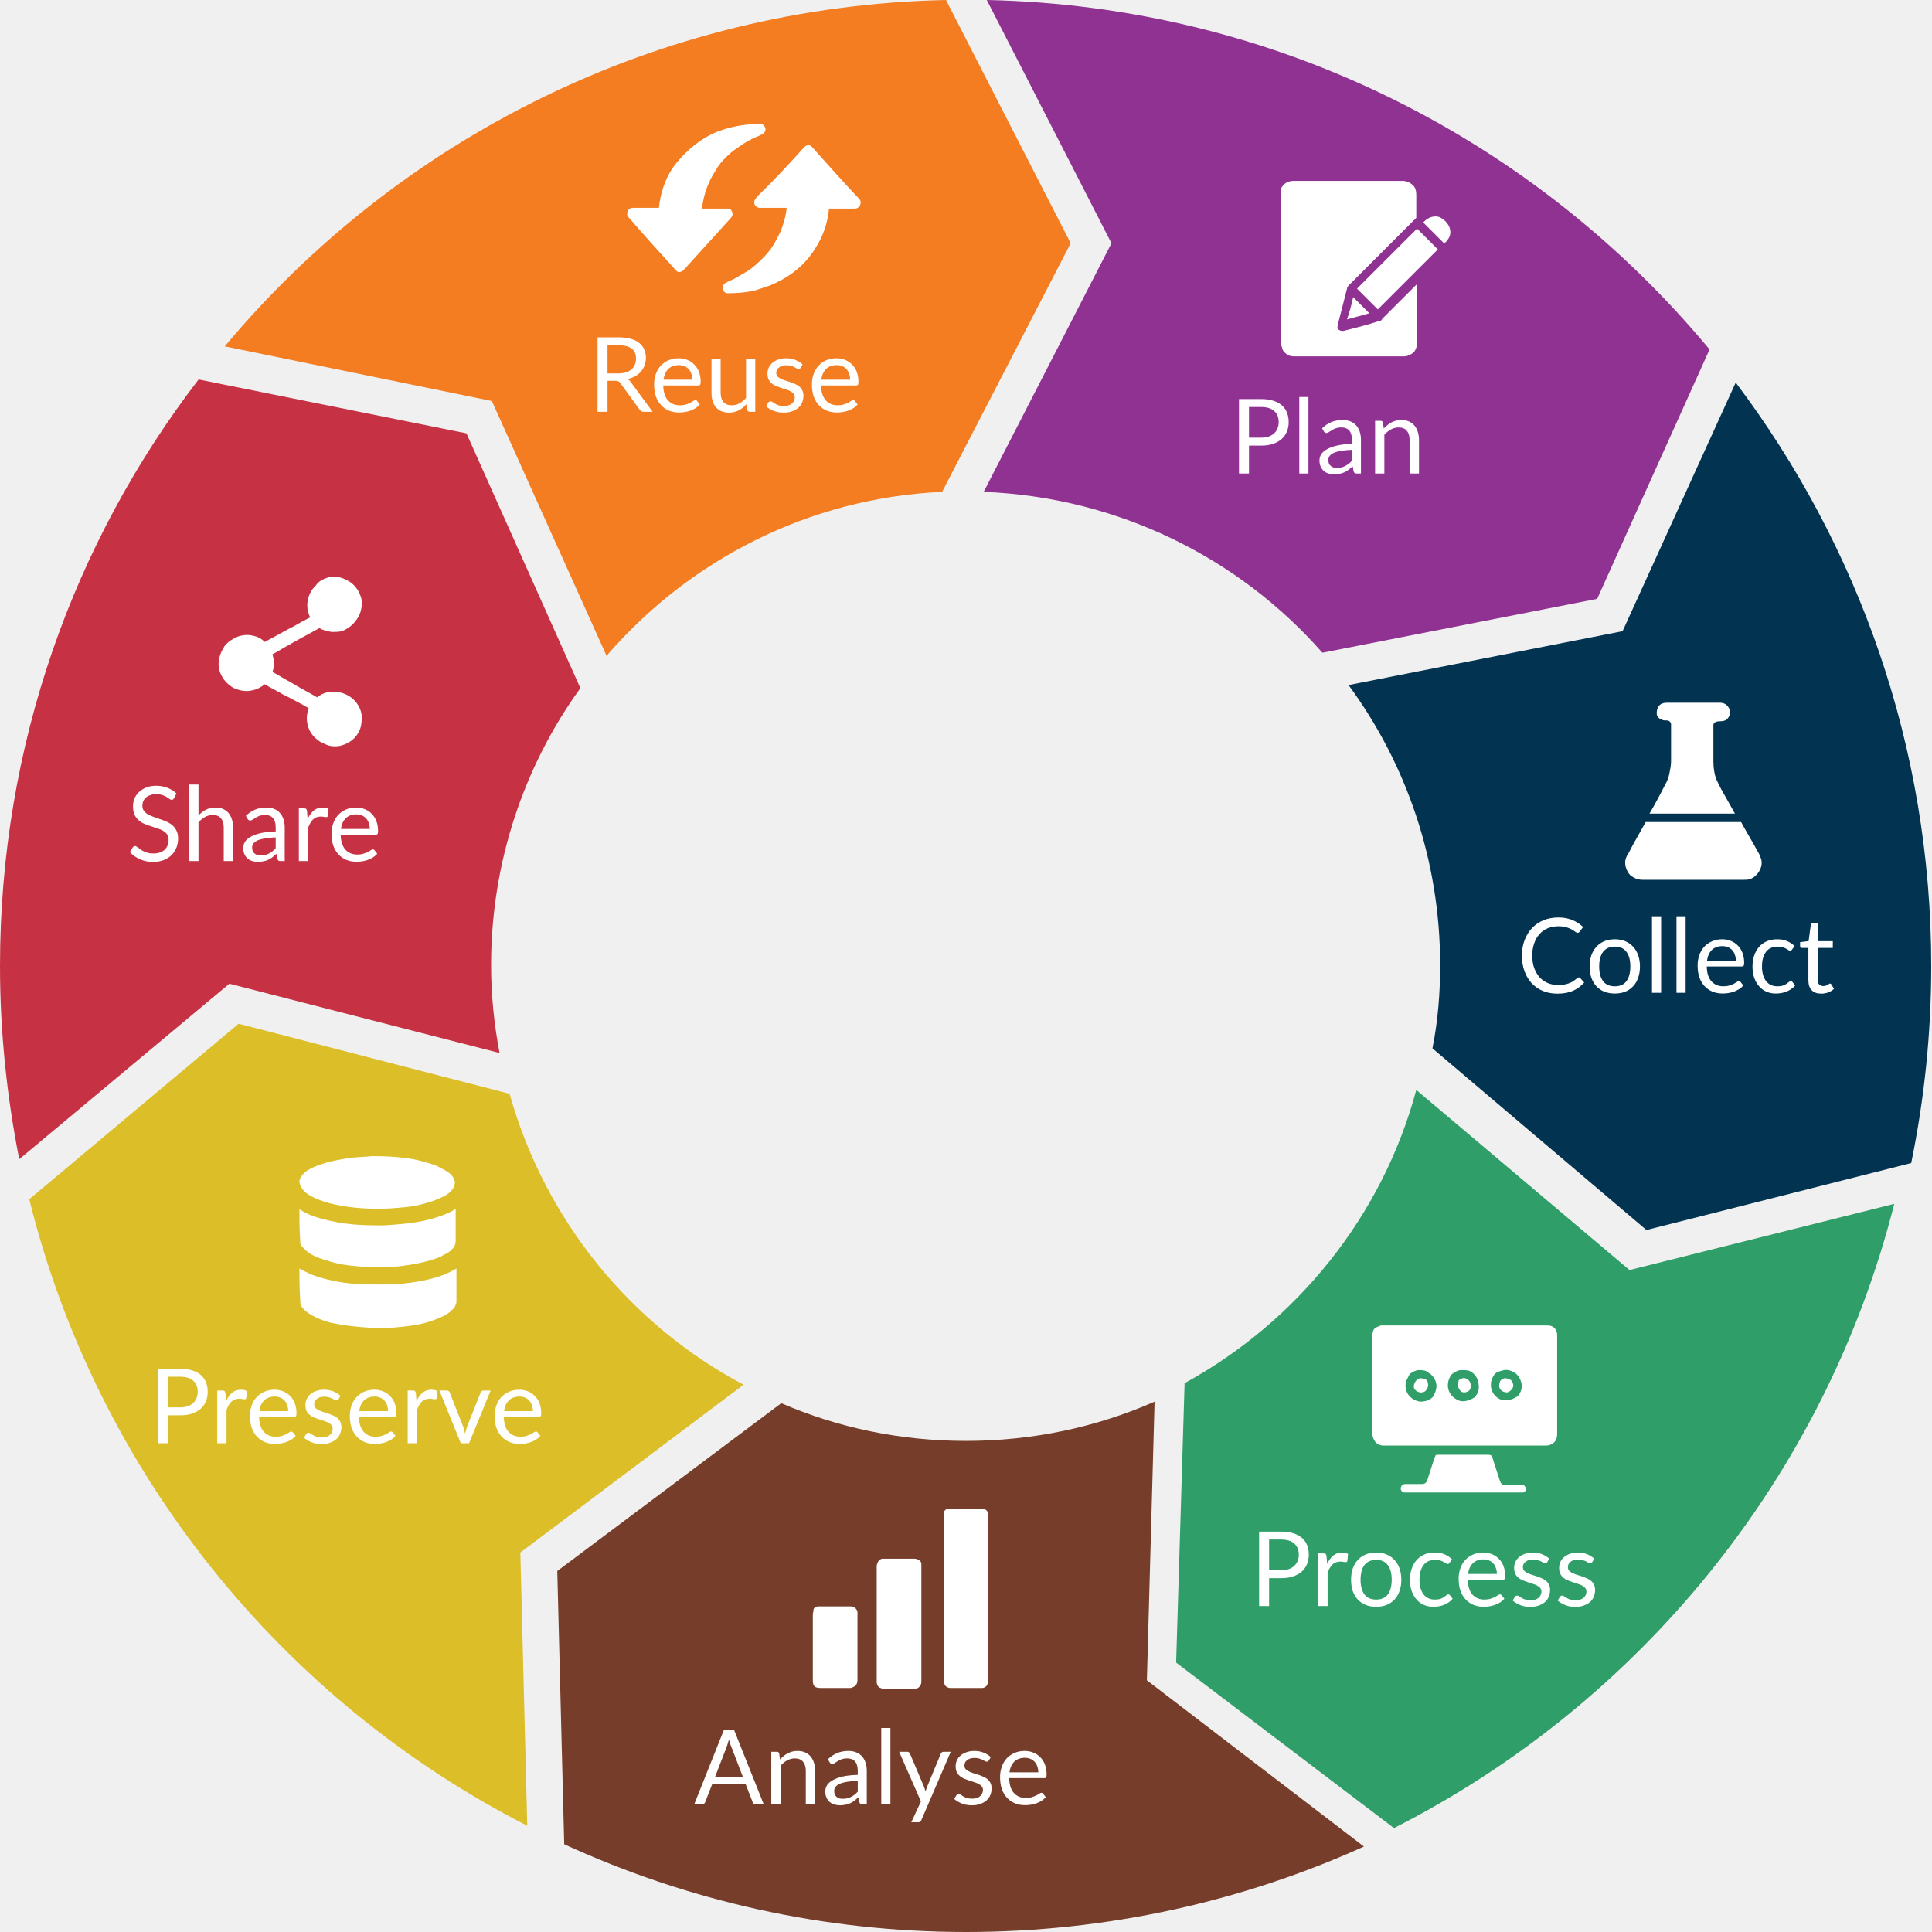
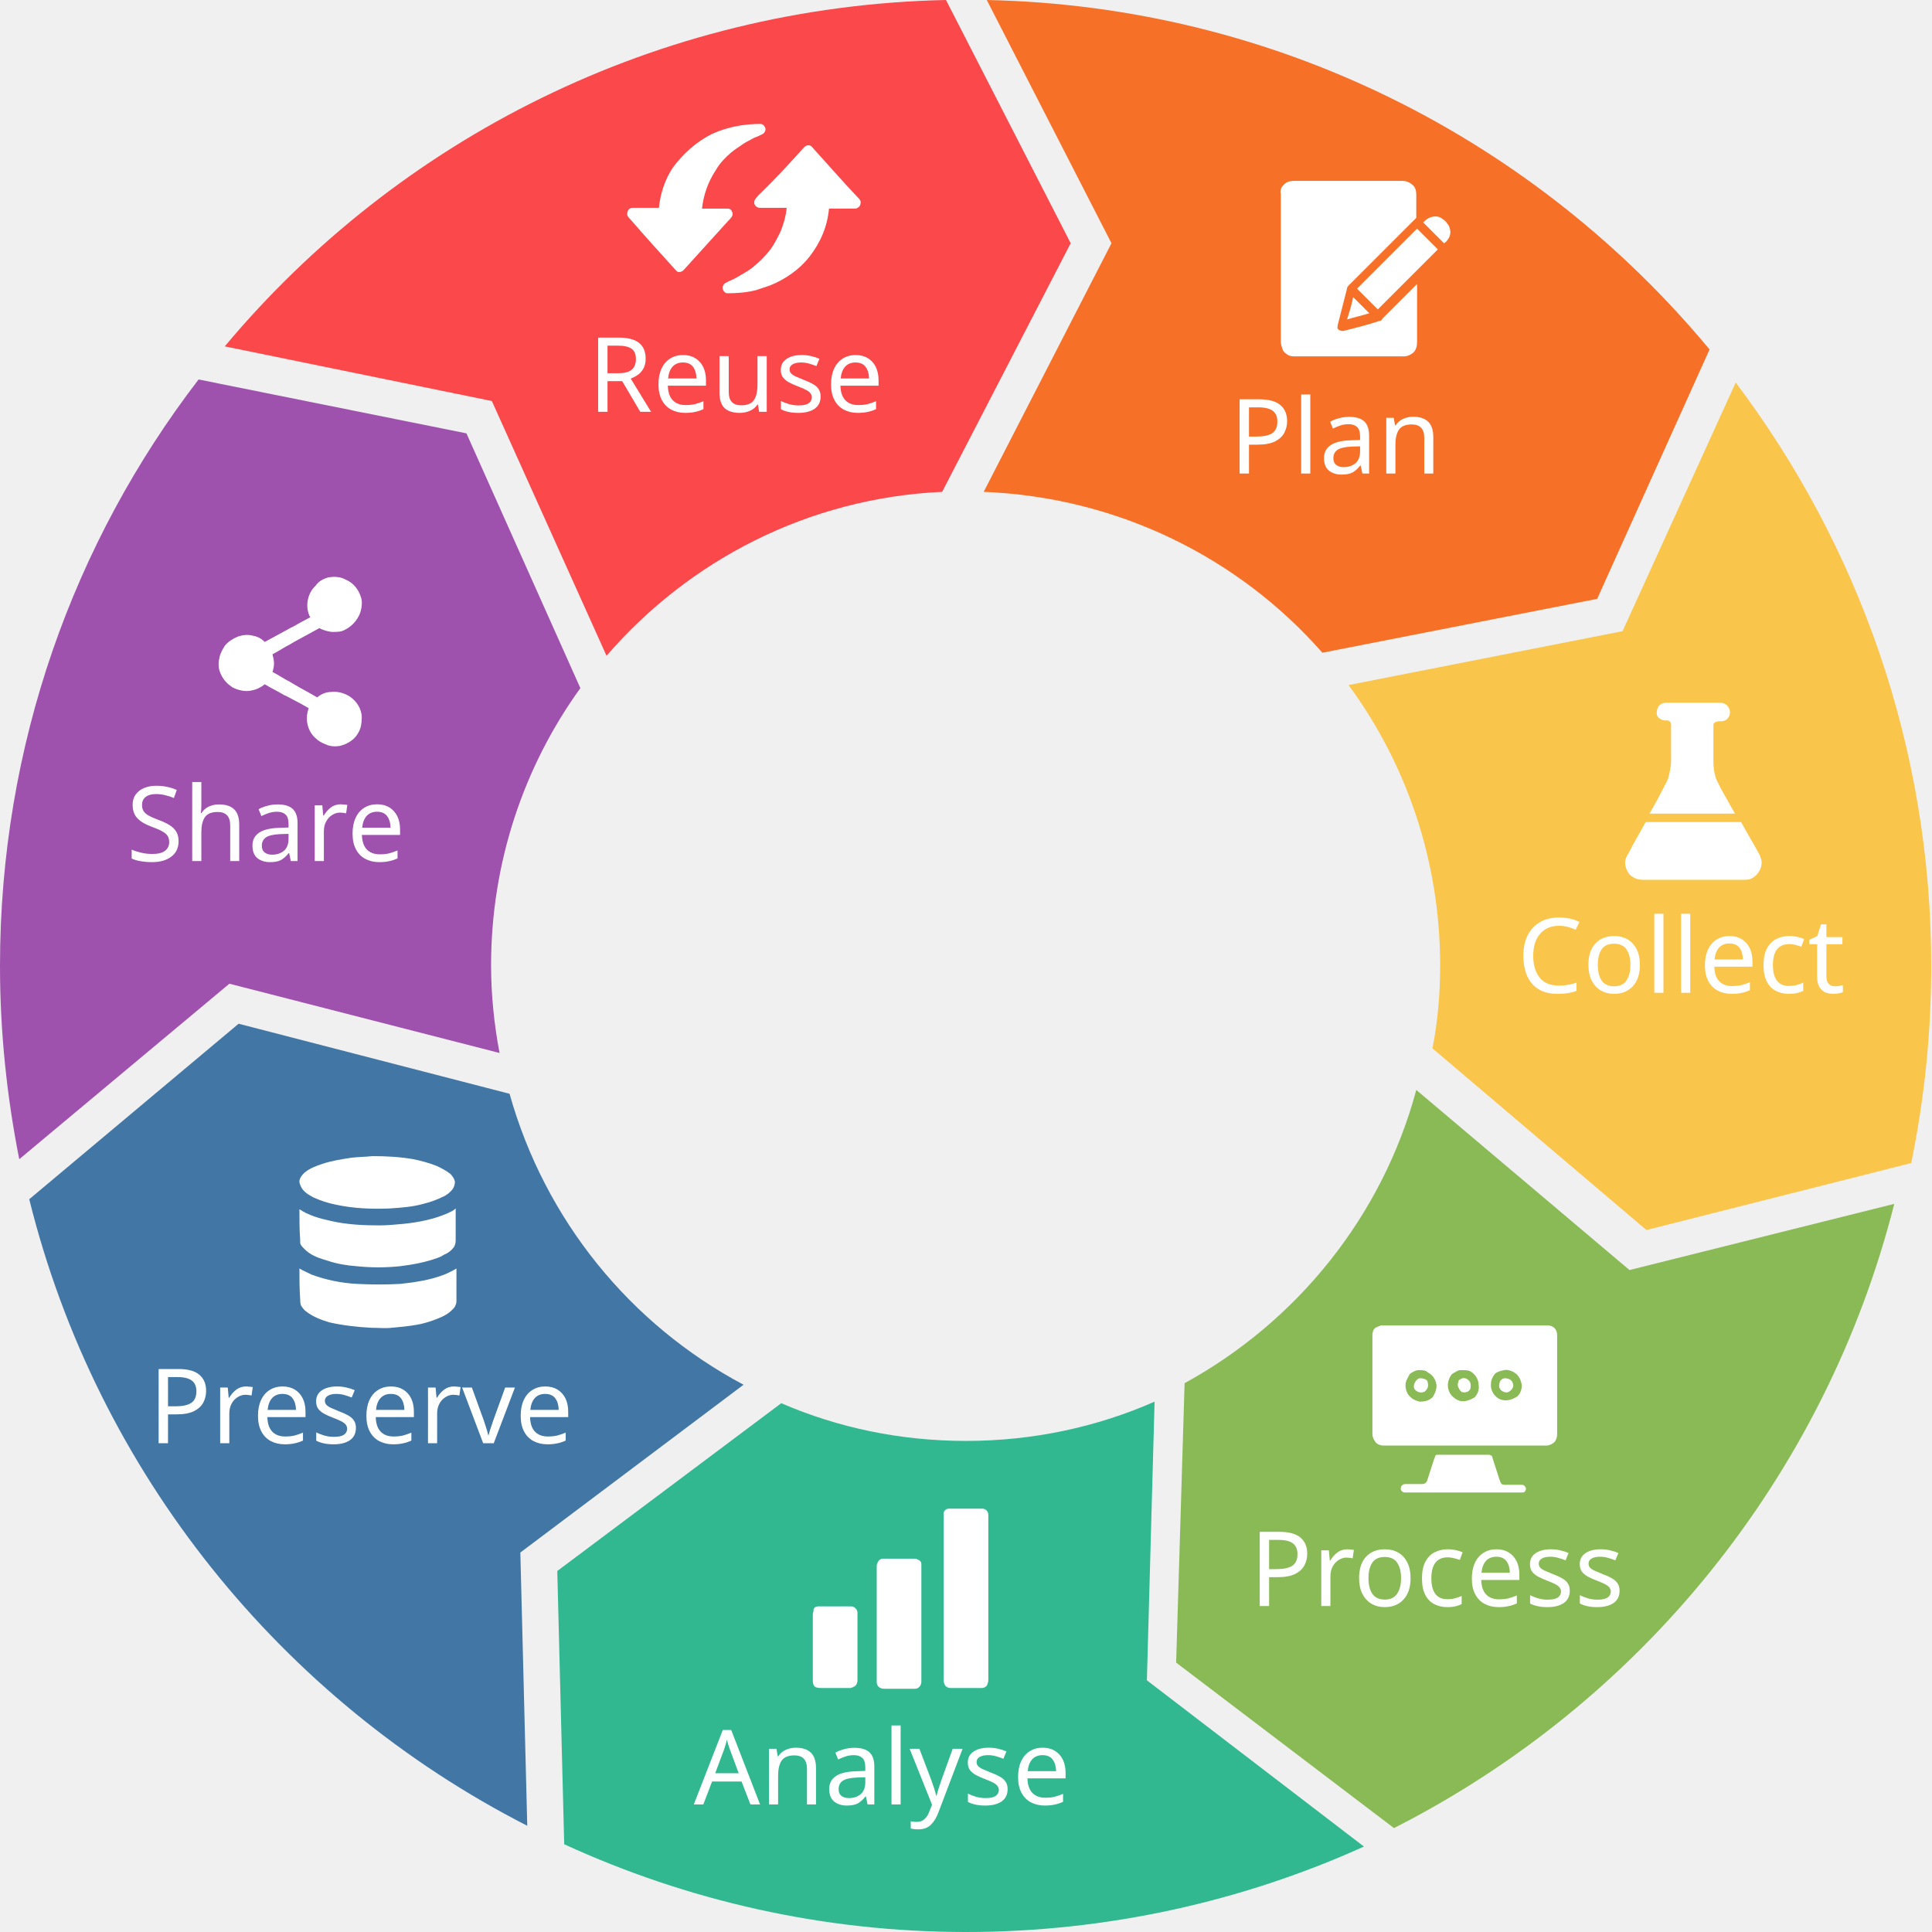
<svg xmlns="http://www.w3.org/2000/svg" xmlns:xlink="http://www.w3.org/1999/xlink" version="1.1" id="Layer_2_1_" x="0px" y="0px" viewBox="0 0 250.9 251" xml:space="preserve">
  <style type="text/css">
- 	.st0{fill:#f47d21;}
+ 	.st0{fill:#FA484B;}
+ 	.st5{fill:#F67028;}
+ 	.st6{fill:#FAC54B;}
+ 	.st4{fill:#8ABA56;}
+ 	.st3{fill:#32B890;}
+ 	.st2{fill:#4176A5;}
+ 	.st7{fill:#9E51AD;}
	.st1{fill:#FFFFFF; pointer-events: none;}
- 	.st2{fill:#DBBE28;}
- 	.st3{fill:#763E2A;}
- 	.st4{fill:#309E69;}
- 	.st5{fill:#903292;}
- 	.st6{fill:#023452;}
- 	.st7{fill:#C63244;}
- 	.st8{font-family: 'Lato', sans-serif;}
+ 	.st8{font-family: 'Exo 2', sans-serif;}
	.st9{font-size:13.5px;}
	.st0,.st2,.st3,.st4,.st5,.st6,.st7 {transition: fill 0.3s;}
- 	.st0:hover,.st2:hover,.st3:hover,.st4:hover,.st5:hover,.st6:hover,.st7:hover {fill:#b0c3cf;cursor: pointer;}
+ 	.st0:hover,.st2:hover,.st3:hover,.st4:hover,.st5:hover,.st6:hover,.st7:hover {fill:#848484;cursor: pointer;}
	text {pointer-events : none;}

</style>
  <a xlink:href="../reusing" target="_top">
    <g id="ReusePath">
      <path class="st0" d="M63.9,52.1l14.9,33.1c10.7-12.4,26.2-20.5,43.6-21.3l16.7-32.3L122.9,0C85.3,0.8,51.7,18.1,29.2,45L63.9,52.1z   " />
      <path class="st1" d="M92.5,17.4c2-0.9,4.1-1.3,6.3-1.3c0.2,0,0.4,0.1,0.5,0.3c0.2,0.2,0.2,0.6,0,0.8c-0.1,0.2-0.4,0.3-0.6,0.4   c-0.4,0.2-0.8,0.3-1.1,0.5c-0.3,0.2-0.6,0.3-0.9,0.5c-0.6,0.4-1.2,0.8-1.7,1.2c-0.8,0.7-1.5,1.4-2,2.3c-1,1.5-1.6,3.2-1.8,5   c1.1,0,2.2,0,3.3,0c0.3,0,0.5,0.1,0.6,0.4c0.1,0.2,0.1,0.4,0,0.6c-0.1,0.2-0.3,0.4-0.5,0.6c-1.9,2.1-3.9,4.3-5.8,6.4   c-0.2,0.2-0.5,0.3-0.8,0.2c-0.1-0.1-0.2-0.2-0.3-0.3c-1.9-2.1-3.9-4.3-5.8-6.5c-0.2-0.2-0.5-0.5-0.4-0.8c0-0.4,0.3-0.7,0.7-0.7   c1.1,0,2.3,0,3.4,0c0.2-1.9,0.8-3.7,1.8-5.2C88.7,20,90.5,18.4,92.5,17.4z" />
      <path class="st1" d="M104.5,19.1c0.3-0.3,0.8-0.3,1,0c2,2.2,3.9,4.4,5.9,6.5c0.2,0.2,0.5,0.5,0.4,0.8c0,0.4-0.4,0.7-0.7,0.7   c-1.1,0-2.3,0-3.4,0c-0.2,2.3-1.1,4.4-2.5,6.2c-1.3,1.7-3.2,3-5.2,3.8c-0.6,0.2-1.2,0.4-1.8,0.6c-1.2,0.3-2.4,0.4-3.7,0.4   c-0.4,0-0.7-0.5-0.6-0.9c0.1-0.1,0.1-0.3,0.3-0.4c0.5-0.3,1.1-0.5,1.6-0.8c0.6-0.4,1.3-0.7,1.9-1.2c0.9-0.7,1.7-1.5,2.4-2.4   c0.5-0.7,0.9-1.5,1.3-2.3c0.4-1,0.7-2,0.8-3.1c-1.1,0-2.3,0-3.5,0c-0.4,0-0.8-0.4-0.7-0.8c0-0.3,0.3-0.5,0.5-0.8   C100.6,23.4,102.6,21.2,104.5,19.1z" />
    </g>
  </a>
  <a xlink:href="../preserving" target="_top">
    <g id="PreservePath">
      <path class="st2" d="M67.6,201.7l29-21.8c-14.7-7.8-25.8-21.4-30.4-37.8L31,133L3.8,155.8c8.8,35.5,32.8,65.1,64.7,81.4L67.6,201.7   z" />
      <path class="st1" d="M48.4,150.2c1.8,0,3.6,0.1,5.3,0.4c1,0.2,2.1,0.5,3.1,0.9c0.6,0.3,1.2,0.6,1.7,1c0.3,0.3,0.5,0.6,0.6,1   c0,0.4-0.1,0.7-0.3,1c-0.3,0.4-0.8,0.8-1.3,1c-0.8,0.4-1.7,0.7-2.5,0.9c-1.4,0.4-2.9,0.5-4.4,0.6c-2.3,0.1-4.7,0-7-0.5   c-1-0.2-1.9-0.5-2.8-0.9c-0.6-0.3-1.1-0.6-1.5-1.1c-0.2-0.3-0.4-0.7-0.4-1c0-0.4,0.3-0.8,0.6-1.1c0.7-0.6,1.5-0.9,2.4-1.2   c1.2-0.4,2.5-0.6,3.8-0.8C46.6,150.3,47.5,150.3,48.4,150.2z" />
      <path class="st1" d="M38.9,157.1c1.2,0.8,2.6,1.2,4,1.5c2.1,0.5,4.3,0.6,6.4,0.6c1,0,2-0.1,3.1-0.2c2-0.2,4-0.6,5.8-1.4   c0.4-0.2,0.7-0.3,1-0.6c0,1.4,0,2.8,0,4.2c0,0.3-0.1,0.7-0.3,0.9c-0.3,0.4-0.7,0.7-1.2,0.9c-0.3,0.2-0.5,0.3-0.8,0.4   c-1.6,0.6-3.3,0.9-4.9,1.1c-1.9,0.2-3.8,0.2-5.7,0c-1.3-0.1-2.5-0.3-3.7-0.7c-1-0.3-2-0.6-2.8-1.3c-0.3-0.3-0.7-0.6-0.8-1   c0-0.1,0-0.3,0-0.4C38.9,159.8,38.9,158.4,38.9,157.1z" />
      <path class="st1" d="M38.9,164.8c0.5,0.3,1,0.5,1.6,0.8c1.9,0.7,3.9,1.1,5.9,1.2c1.9,0.1,3.7,0.1,5.6,0c1.9-0.2,3.9-0.5,5.7-1.2   c0.5-0.2,1.1-0.5,1.6-0.8c0,1.4,0,2.8,0,4.2c0,0.2,0,0.3-0.1,0.5c-0.1,0.4-0.4,0.6-0.7,0.9c-0.7,0.6-1.6,0.9-2.4,1.2   c-0.6,0.2-1.3,0.4-1.9,0.5c-1.1,0.2-2.2,0.3-3.3,0.4c-0.9,0.1-1.8,0-2.7,0c-1.8-0.1-3.6-0.3-5.4-0.7c-1-0.3-2.1-0.7-3-1.4   c-0.3-0.2-0.5-0.5-0.7-0.8c-0.1-0.3-0.1-0.6-0.1-0.8C38.9,167.4,38.9,166.1,38.9,164.8z" />
    </g>
  </a>
  <a xlink:href="../analysing" target="_top">
    <g id="AnalysePath">
      <path class="st3" d="M149,218.3l1-36.2c-7.5,3.3-15.8,5.1-24.5,5.1c-8.5,0-16.6-1.7-24-4.9l-29.1,21.8l0.9,35.5   c15.9,7.3,33.6,11.4,52.2,11.4c18.4,0,36-4,51.7-11.1L149,218.3z" />
      <path class="st1" d="M123.3,196c1.4,0,2.8,0,4.3,0c0.5,0,0.8,0.4,0.8,0.8c0,7.2,0,14.3,0,21.5c0,0.2-0.1,0.5-0.2,0.7   c-0.2,0.2-0.4,0.3-0.6,0.3c-1.4,0-2.8,0-4.1,0c-0.3,0-0.5-0.1-0.7-0.3c-0.1-0.2-0.2-0.4-0.2-0.6c0-7.2,0-14.3,0-21.5   C122.5,196.4,122.8,196,123.3,196z" />
      <path class="st1" d="M114.6,202.5c0.2,0,0.3,0,0.5,0c1.2,0,2.4,0,3.6,0c0.2,0,0.4,0,0.5,0.1c0.3,0.1,0.5,0.3,0.5,0.6   c0,0.1,0,0.3,0,0.4c0,5,0,9.9,0,14.9c0,0.5-0.4,0.9-0.8,0.9c-1.3,0-2.6,0-3.9,0c-0.2,0-0.4,0-0.6-0.1c-0.3-0.1-0.5-0.4-0.5-0.8   c0-5,0-10,0-15.1C114,202.9,114.2,202.6,114.6,202.5z" />
      <path class="st1" d="M106.3,208.7c1.4,0,2.9,0,4.3,0c0.4,0,0.8,0.4,0.8,0.8c0,2.9,0,5.8,0,8.8c0,0.3-0.1,0.6-0.4,0.8   c-0.2,0.1-0.4,0.2-0.5,0.2c-1.2,0-2.5,0-3.7,0c-0.3,0-0.6,0-0.8-0.1c-0.3-0.1-0.4-0.5-0.4-0.8c0-2.8,0-5.7,0-8.5   c0-0.2,0-0.4,0.1-0.6C105.6,209,105.9,208.7,106.3,208.7z" />
    </g>
  </a>
  <a xlink:href="../processing" target="_top">
    <g id="ProcessPath">
      <path class="st4" d="M211.7,165L184,141.6c-4.4,16.4-15.5,30.1-30.1,38.1l-1.1,36.3l28.3,21.5c31.9-16.2,56-45.6,65-81.1L211.7,165   z" />
      <path class="st1" d="M179.4,172.2c0.1,0,0.2,0,0.4,0c7,0,14,0,21,0c0.3,0,0.6,0,0.8,0.1c0.5,0.2,0.7,0.7,0.7,1.2   c0,4.3,0,8.6,0,12.8c0,0.4-0.1,0.7-0.3,1c-0.3,0.3-0.7,0.5-1.1,0.5c-7.1,0-14.1,0-21.2,0c-0.4,0-0.9-0.2-1.1-0.6   c-0.2-0.3-0.3-0.6-0.3-0.9c0-4.3,0-8.5,0-12.8c0-0.4,0.1-0.8,0.4-1C178.9,172.4,179.1,172.3,179.4,172.2z M184.3,178   c-0.3,0-0.7,0.2-1,0.4c-0.2,0.1-0.3,0.4-0.4,0.6c-0.4,0.6-0.4,1.4,0,2.1c0.4,0.6,1,0.9,1.6,1c0.5,0,1-0.1,1.4-0.4   c0.1-0.1,0.2-0.1,0.3-0.3c0.3-0.5,0.5-1.1,0.4-1.6c-0.1-0.6-0.5-1.2-1.1-1.5C185.2,178,184.8,178,184.3,178z M195.4,178   c-0.4,0.1-0.9,0.2-1.2,0.5c-0.3,0.4-0.5,0.8-0.5,1.3c-0.1,1,0.7,2,1.6,2.1c0.6,0.1,1.2-0.1,1.7-0.4c0.2-0.1,0.3-0.3,0.4-0.4   c0.3-0.5,0.4-1.1,0.2-1.6c-0.1-0.4-0.3-0.7-0.6-1C196.5,178.1,195.9,177.9,195.4,178z M189.8,178c-0.3,0-0.5,0.1-0.8,0.3   c-0.2,0.1-0.4,0.2-0.5,0.4c-0.4,0.6-0.5,1.3-0.3,1.9c0.2,0.6,0.6,1,1.2,1.3c0.6,0.3,1.3,0.1,1.9-0.2c0.1-0.1,0.3-0.1,0.4-0.3   c0.3-0.4,0.5-0.9,0.4-1.5c0-0.7-0.5-1.5-1.2-1.8C190.6,178,190.2,178,189.8,178z" />
      <path class="st1" d="M184.3,179.1c0.3-0.1,0.6,0,0.9,0.1c0.2,0.1,0.3,0.3,0.3,0.5c0.1,0.3,0,0.7-0.3,1c-0.4,0.4-1.3,0.2-1.5-0.4   C183.6,179.9,183.9,179.3,184.3,179.1z" />
      <path class="st1" d="M189.9,179.1c0.4-0.2,0.9,0.1,1.1,0.5c0.1,0.3,0.1,0.6,0,0.9c-0.2,0.3-0.5,0.4-0.8,0.4c-0.3,0-0.5-0.2-0.6-0.4   c-0.2-0.3-0.3-0.7-0.1-1C189.4,179.3,189.7,179.2,189.9,179.1z" />
      <path class="st1" d="M195.3,179.1c0.3-0.1,0.7,0,1,0.2c0.2,0.2,0.3,0.5,0.3,0.7c0,0.4-0.4,0.8-0.8,0.9c-0.3,0-0.6-0.1-0.8-0.3   c-0.2-0.2-0.3-0.5-0.2-0.8C194.8,179.5,195,179.2,195.3,179.1z" />
      <path class="st1" d="M186.8,189c0.9,0,1.7,0,2.6,0c1.3,0,2.7,0,4,0c0.2,0,0.5,0.1,0.5,0.4c0.3,0.9,0.6,1.9,0.9,2.8   c0.1,0.2,0.1,0.4,0.3,0.6c0.1,0.1,0.3,0.1,0.4,0.1c0.7,0,1.4,0,2.1,0c0.2,0,0.4,0,0.5,0.2c0.3,0.3,0.1,0.7-0.2,0.8   c-0.1,0-0.2,0-0.3,0c-5,0-10.1,0-15.1,0c-0.3,0-0.6-0.3-0.5-0.6c0-0.3,0.3-0.5,0.6-0.5c0.7,0,1.5,0,2.2,0c0.3,0,0.5-0.2,0.6-0.4   c0.3-0.9,0.6-1.9,0.9-2.8c0.1-0.2,0.1-0.3,0.2-0.5C186.5,189,186.7,189,186.8,189z" />
    </g>
  </a>
  <a xlink:href="../planning" target="_top">
    <g id="PlanPath">
      <path class="st5" d="M144.4,31.6l-16.6,32.3c17.5,0.7,33.2,8.6,44,20.9l35.7-7l14.6-32.4C199.6,18.3,166,0.8,128.2,0L144.4,31.6z" />
      <path class="st1" d="M166.7,24.1c0.3-0.4,0.8-0.6,1.4-0.6c4.7,0,9.4,0,14.1,0c0.5,0,1,0.2,1.4,0.6c0.3,0.3,0.4,0.7,0.4,1.2   c0,1,0,2,0,3c-0.3,0.3-0.5,0.5-0.8,0.8c-2.6,2.6-5.3,5.3-7.9,7.9c-0.1,0.1-0.3,0.3-0.3,0.5c-0.4,1.6-0.8,3.1-1.2,4.7   c0,0.2-0.1,0.4,0,0.5c0.1,0.2,0.4,0.3,0.7,0.3c1.6-0.4,3.2-0.8,4.7-1.3c0.2,0,0.3-0.1,0.4-0.3c1.5-1.5,3-3,4.5-4.5   c0,2.5,0,5.1,0,7.6c0,0.4-0.1,0.8-0.3,1.1c-0.3,0.4-0.9,0.7-1.4,0.7c-4.7,0-9.4,0-14.1,0c-0.3,0-0.7,0-1-0.2   c-0.3-0.2-0.6-0.4-0.7-0.8c-0.1-0.3-0.2-0.6-0.2-0.9c0-6.4,0-12.8,0-19.2C166.3,24.8,166.4,24.4,166.7,24.1z" />
      <path class="st1" d="M185.5,28.4c0.5-0.3,1.2-0.4,1.7-0.1c0.3,0.2,0.6,0.4,0.8,0.7c0.5,0.6,0.6,1.5,0.1,2.1   c-0.1,0.2-0.3,0.4-0.5,0.5c-0.9-0.9-1.8-1.8-2.7-2.7C185.1,28.7,185.3,28.5,185.5,28.4z" />
      <path class="st1" d="M176.3,37.5c2.6-2.6,5.2-5.2,7.8-7.8c0.9,0.9,1.8,1.8,2.7,2.7c-2.6,2.6-5.2,5.2-7.8,7.8   C178.1,39.3,177.2,38.4,176.3,37.5z" />
      <path class="st1" d="M175.8,38.6l0.1,0.1c0.7,0.7,1.3,1.3,2,2c-1,0.3-1.9,0.5-2.9,0.8C175.3,40.6,175.6,39.6,175.8,38.6z" />
    </g>
  </a>
  <a xlink:href="../collecting" target="_top">
    <g id="CollectPath">
      <path class="st6" d="M213.9,159.8l34.4-8.7c1.7-8.3,2.6-16.8,2.6-25.6c0-28.5-9.5-54.7-25.4-75.8L210.8,82l-35.6,7   c7.5,10.2,11.9,22.8,11.9,36.4c0,3.7-0.3,7.3-1,10.8L213.9,159.8z" />
      <path class="st1" d="M215.4,91.9c0.2-0.4,0.6-0.6,1.1-0.6c2.3,0,4.7,0,7,0c0.4,0,0.8,0.2,1,0.5c0.4,0.5,0.3,1.2-0.1,1.6   c-0.2,0.2-0.5,0.3-0.8,0.3c-0.2,0-0.5,0-0.7,0.1c-0.2,0.1-0.3,0.2-0.3,0.4c0,1.6,0,3.1,0,4.7c0,0.8,0.1,1.6,0.4,2.4   c0.2,0.4,0.4,0.8,0.6,1.2c0.6,1.1,1.2,2.1,1.8,3.2c-3.7,0-7.4,0-11.1,0c0.7-1.2,1.4-2.5,2-3.7c0.3-0.5,0.5-1,0.6-1.6   c0.1-0.5,0.2-1,0.2-1.5c0-1.6,0-3.2,0-4.8c0-0.3-0.3-0.5-0.5-0.5c-0.3,0-0.5,0-0.7-0.1c-0.3-0.1-0.5-0.3-0.6-0.5   C215.2,92.8,215.2,92.3,215.4,91.9z" />
      <path class="st1" d="M213.8,106.8c4.1,0,8.2,0,12.4,0c0.7,1.3,1.5,2.6,2.2,3.9c0.2,0.3,0.3,0.6,0.4,0.9c0.3,1-0.4,2.2-1.4,2.6   c-0.3,0.1-0.5,0.1-0.8,0.1c-4.4,0-8.8,0-13.2,0c-0.6,0-1.1-0.2-1.6-0.6c-0.5-0.5-0.8-1.4-0.6-2.1c0.1-0.3,0.2-0.5,0.4-0.8   C212.3,109.4,213.1,108.1,213.8,106.8z" />
    </g>
  </a>
  <a xlink:href="../sharing" target="_top">
    <g id="SharePath">
      <path class="st7" d="M29.8,127.8l35.1,9c-0.7-3.7-1.1-7.5-1.1-11.4c0-13.4,4.3-25.9,11.6-36L60.6,56.3l-34.8-7   C9.6,70.4,0,96.8,0,125.5c0,8.6,0.9,17,2.5,25.1L29.8,127.8z" />
      <path class="st1" d="M42.7,75c0.7-0.1,1.5-0.1,2.2,0.3c1,0.4,1.7,1.3,2,2.3c0.2,0.6,0.1,1.4-0.1,2c-0.4,1.1-1.3,2-2.4,2.4   c-0.4,0.1-0.8,0.1-1.3,0.1c-0.6-0.1-1.1-0.2-1.6-0.5c-1.1,0.6-2.2,1.2-3.3,1.8c-0.2,0.1-0.3,0.2-0.5,0.3c-0.8,0.4-1.5,0.9-2.3,1.3   c0.1,0.4,0.2,0.8,0.2,1.2c0,0.4-0.1,0.8-0.2,1.1c0.8,0.4,1.5,0.9,2.3,1.3c0.2,0.1,0.3,0.2,0.5,0.3c1,0.6,2,1.1,3,1.7   c0.5-0.4,1.1-0.7,1.8-0.7c0.8-0.1,1.6,0.1,2.3,0.5c1,0.6,1.7,1.7,1.7,2.8c0,0.7-0.1,1.4-0.4,1.9c-0.3,0.6-0.8,1.1-1.4,1.4   c-0.3,0.2-0.7,0.3-1,0.4c-0.6,0.1-1.3,0.1-1.9-0.2c-0.5-0.2-0.9-0.4-1.3-0.8c-0.6-0.5-1-1.3-1.1-2.1c-0.1-0.6,0-1.2,0.2-1.8   c-0.7-0.4-1.4-0.8-2.2-1.2c-0.4-0.2-0.7-0.4-1-0.5c-0.8-0.5-1.7-0.9-2.5-1.4c-0.5,0.4-1.1,0.7-1.7,0.8c-0.8,0.2-1.7,0-2.5-0.4   c-0.6-0.4-1.1-0.9-1.4-1.5c-0.4-0.7-0.5-1.5-0.3-2.3c0.1-0.6,0.4-1.1,0.7-1.6c0.4-0.5,1-0.9,1.7-1.2c0.6-0.2,1.3-0.3,2-0.1   c0.6,0.1,1.1,0.4,1.5,0.8c1.1-0.6,2.2-1.2,3.3-1.8c0.1-0.1,0.3-0.1,0.4-0.2c0.7-0.4,1.4-0.8,2.2-1.2c-0.7-1.3-0.4-3.1,0.7-4.1   C41.4,75.5,42,75.2,42.7,75z" />
    </g>
  </a>
  <text transform="matrix(1 0 0 1 16.4197 111.8653)" class="st1 st8 st9">Share</text>
  <text transform="matrix(1 0 0 1 76.3974 53.4992)" class="st1 st8 st9">Reuse</text>
  <text transform="matrix(1 0 0 1 19.2957 187.4998)" class="st1 st8 st9">Preserve</text>
  <text transform="matrix(1 0 0 1 90.1372 234.4302)" class="st1 st8 st9">Analyse</text>
  <text transform="matrix(1 0 0 1 162.3473 208.6529)" class="st1 st8 st9">Process</text>
  <text transform="matrix(1 0 0 1 159.7342 61.5168)" class="st1 st8 st9">Plan</text>
  <text transform="matrix(1 0 0 1 197.0817 128.9797)" class="st1 st8 st9">Collect</text>
</svg>
